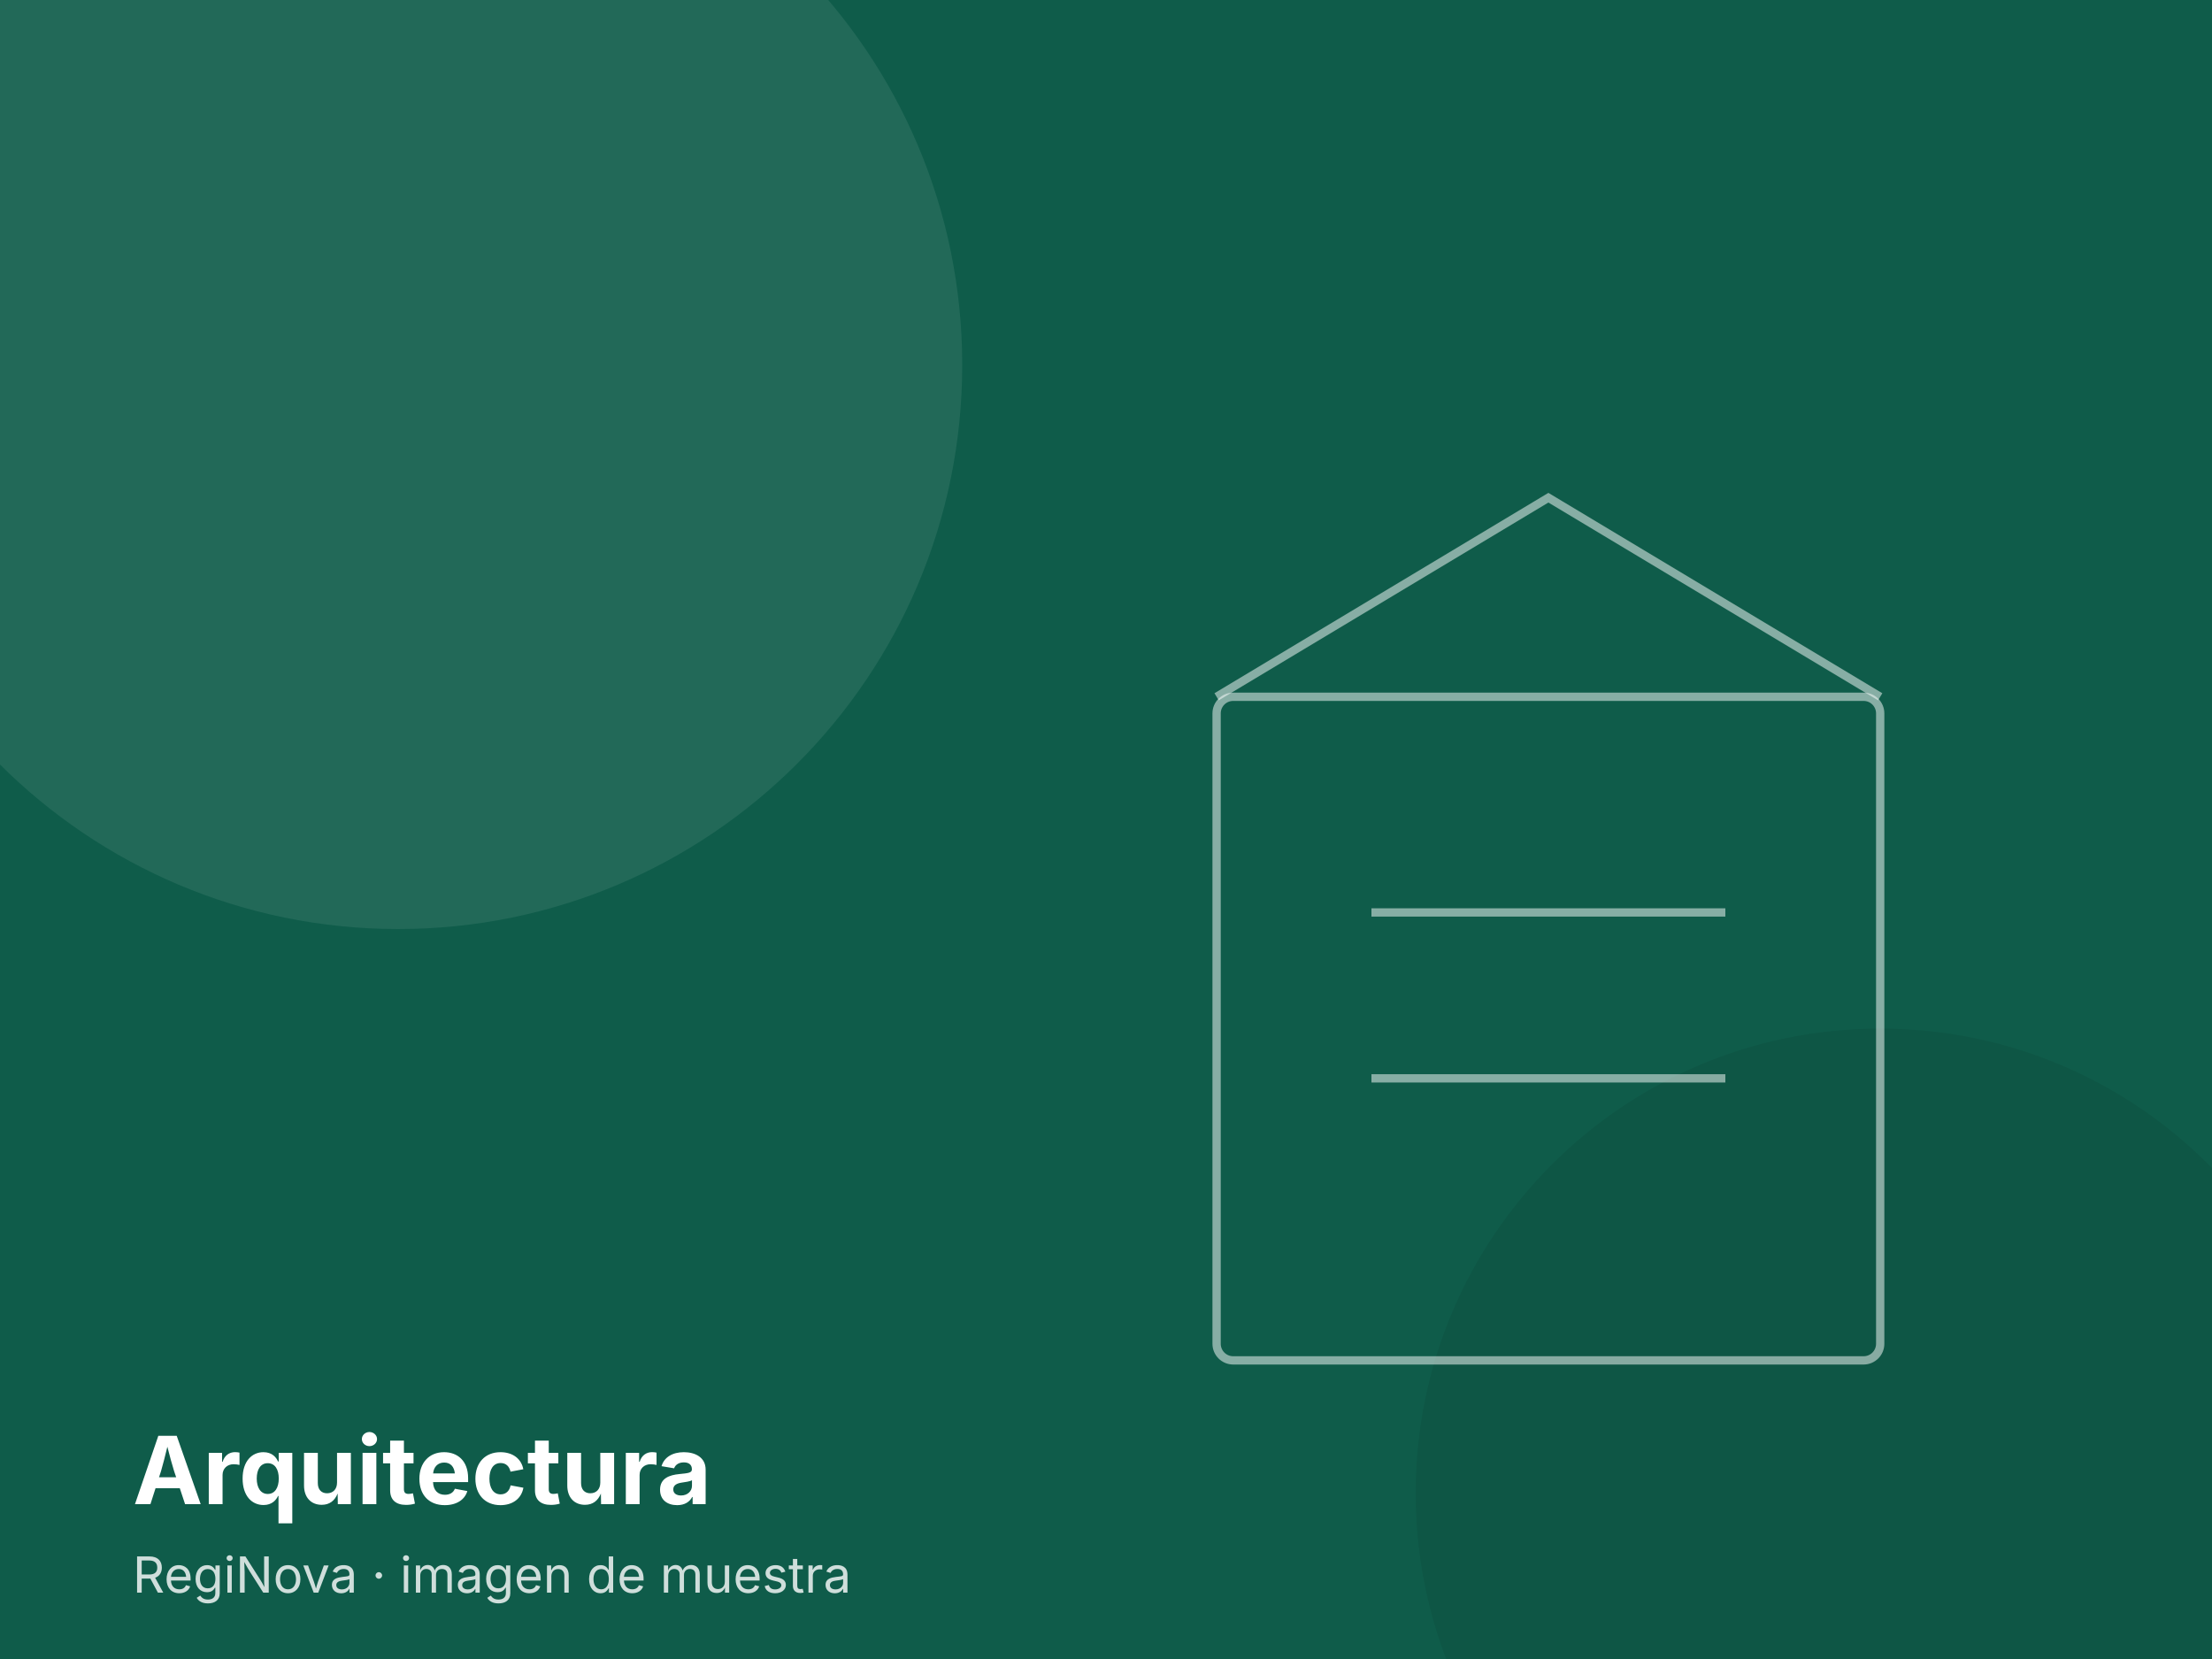
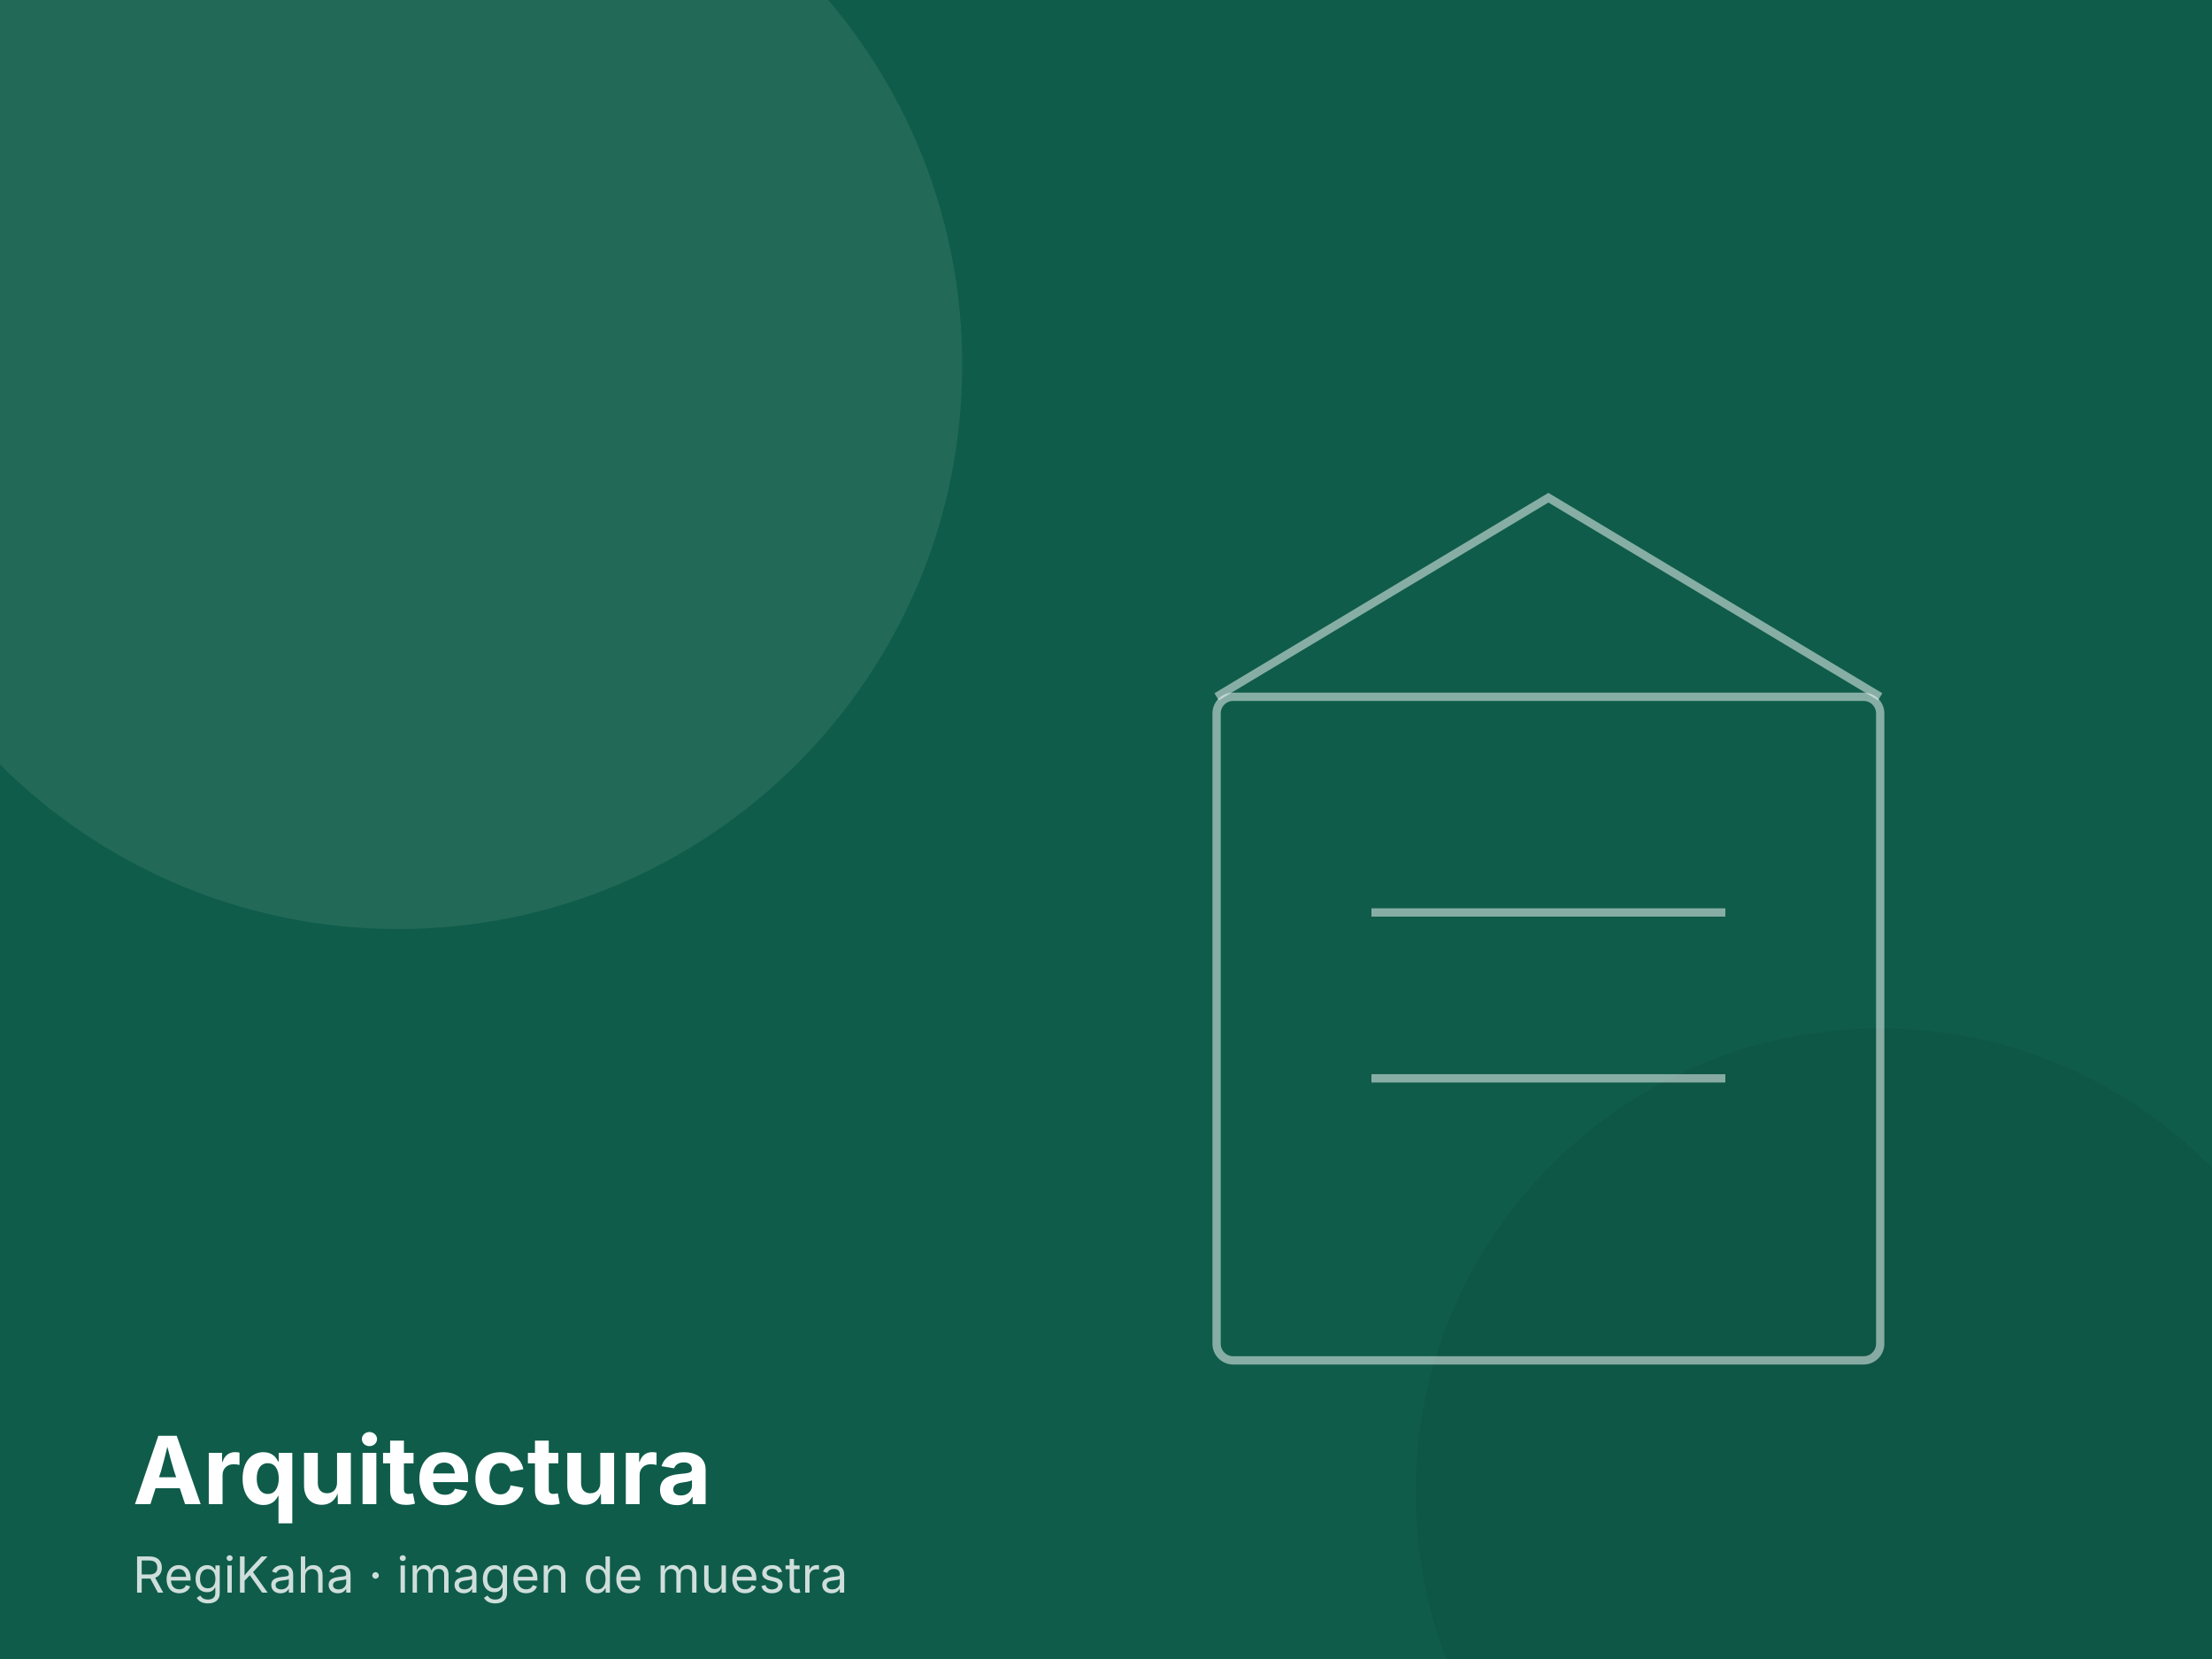
<svg xmlns="http://www.w3.org/2000/svg" width="800" height="600" viewBox="0 0 800 600">
  <defs>
    <linearGradient id="cg" gradientTransform="rotate(267)">
      <stop offset="0" stop-color="#0F5C4A" />
      <stop offset="0.55" stop-color="#198C68" />
      <stop offset="1" stop-color="#2AB673" />
    </linearGradient>
  </defs>
  <rect width="800" height="600" fill="url(#cg)" />
  <circle cx="144" cy="132" r="204" fill="rgba(255,255,255,0.08)" />
  <circle cx="680" cy="540" r="168" fill="rgba(0,0,0,0.07)" />
  <g stroke="rgba(255,255,255,0.5)" stroke-width="3" fill="none">
    <rect x="440" y="252" width="240" height="240" rx="6" />
    <path d="M440 252 L560 180 L680 252" />
    <line x1="496" y1="330" x2="624" y2="330" />
    <line x1="496" y1="390" x2="624" y2="390" />
  </g>
  <text x="48" y="544" font-family="Inter, sans-serif" font-size="34" font-weight="700" fill="#fff">Arquitectura</text>
-   <text x="48" y="576" font-family="Inter, sans-serif" font-size="18" fill="rgba(255,255,255,0.8)">RegiNova · imagen de muestra</text>
+   <text x="48" y="576" font-family="Inter, sans-serif" font-size="18" fill="rgba(255,255,255,0.8)">RegiKaha · imagen de muestra</text>
</svg>
